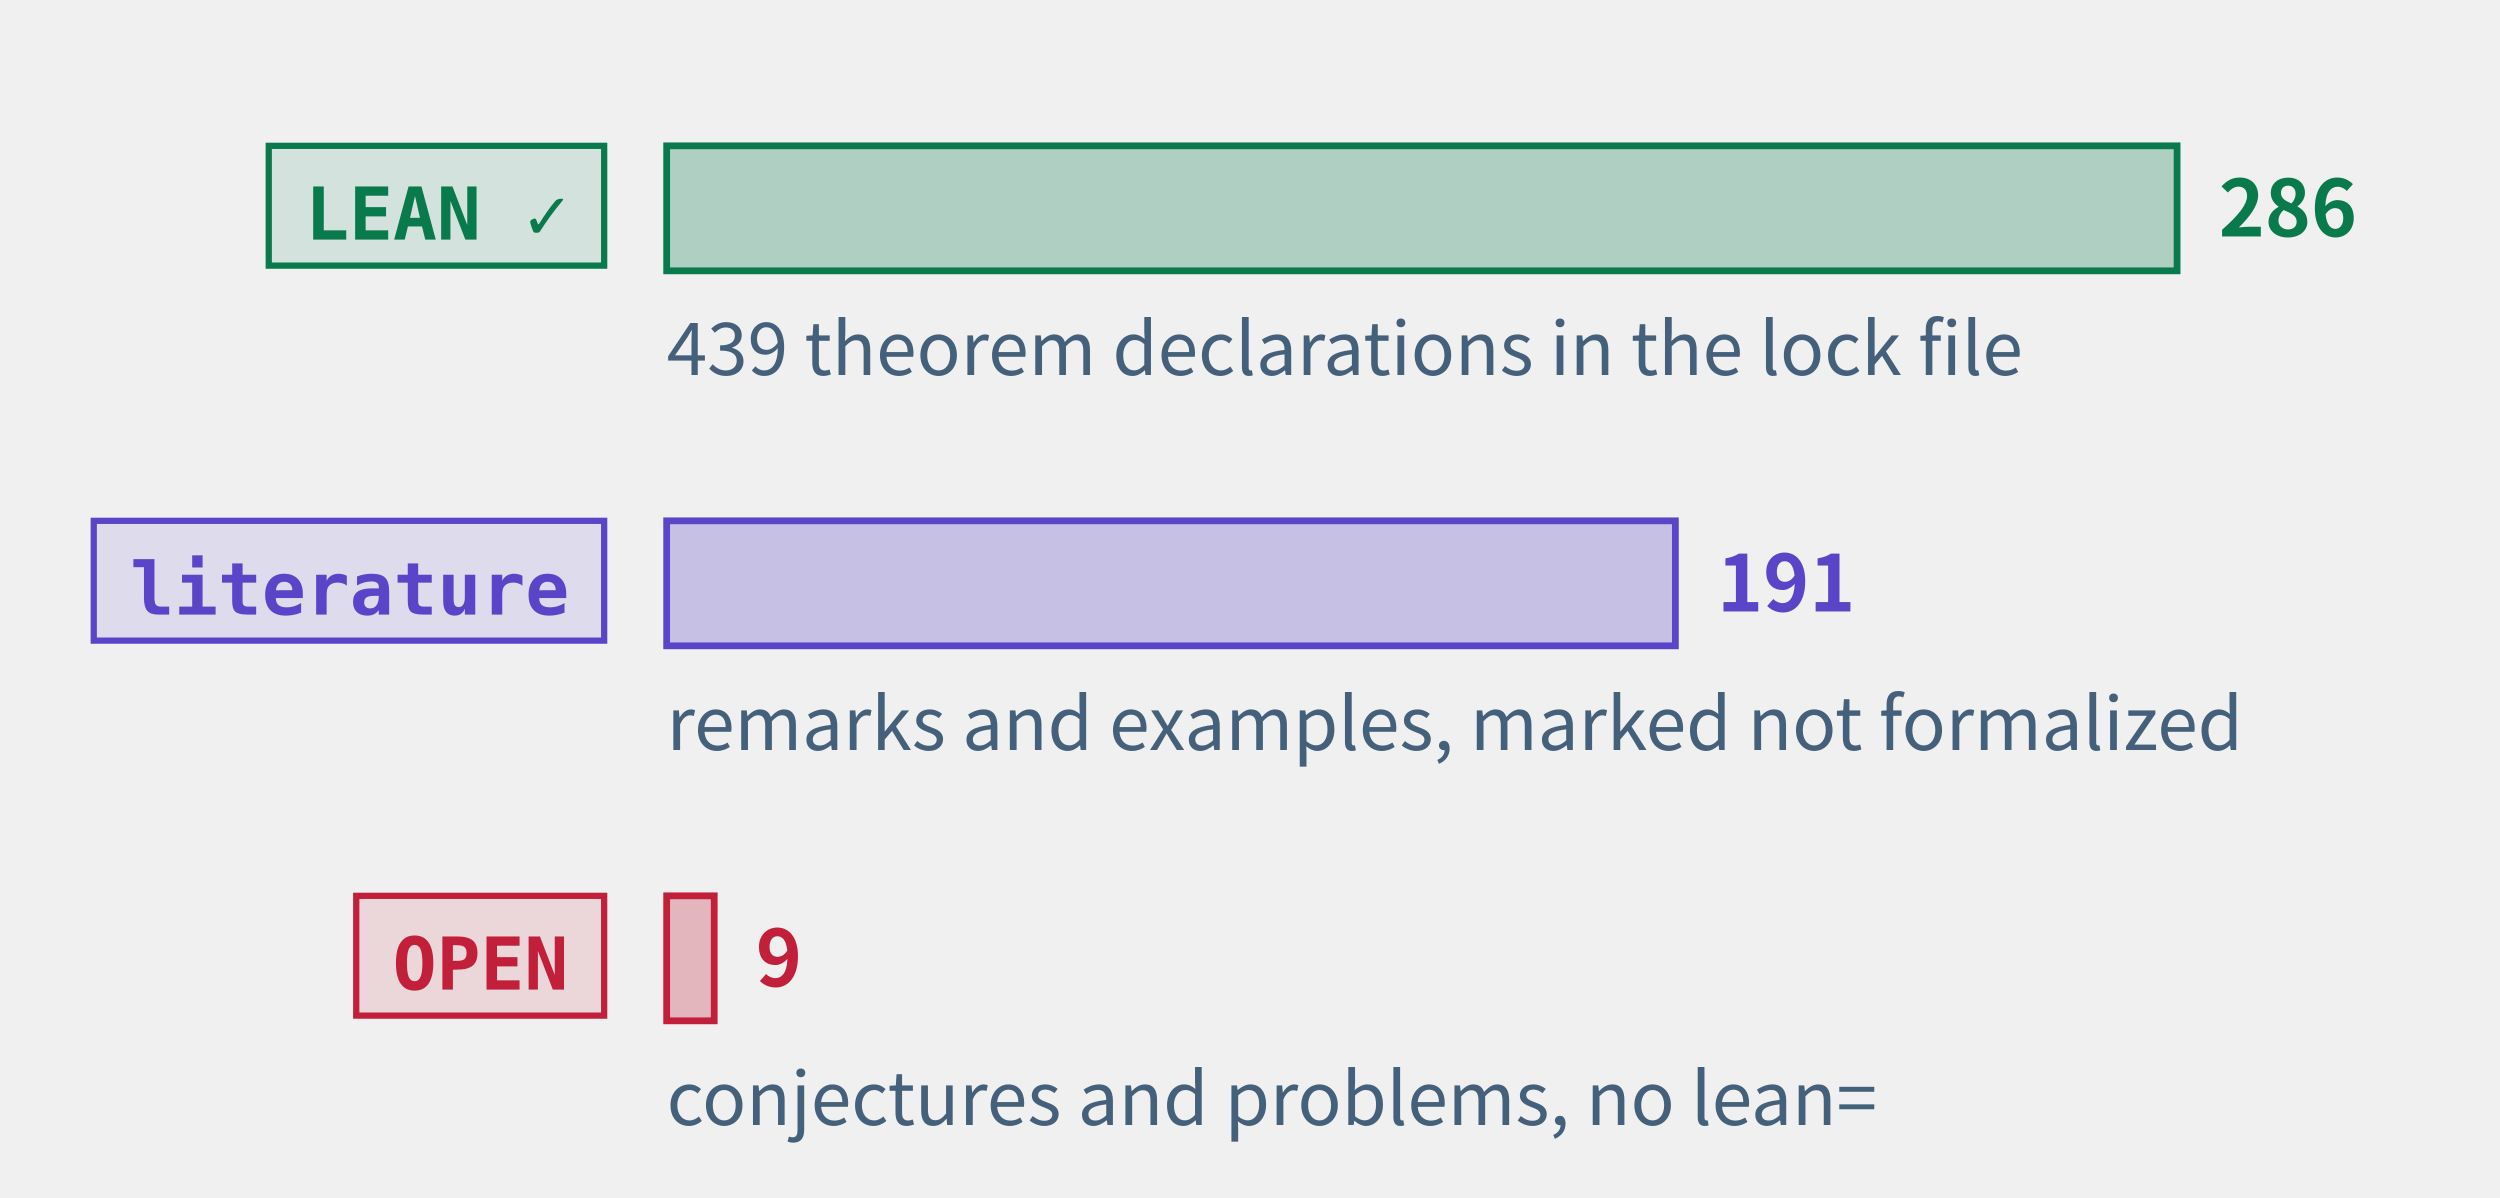
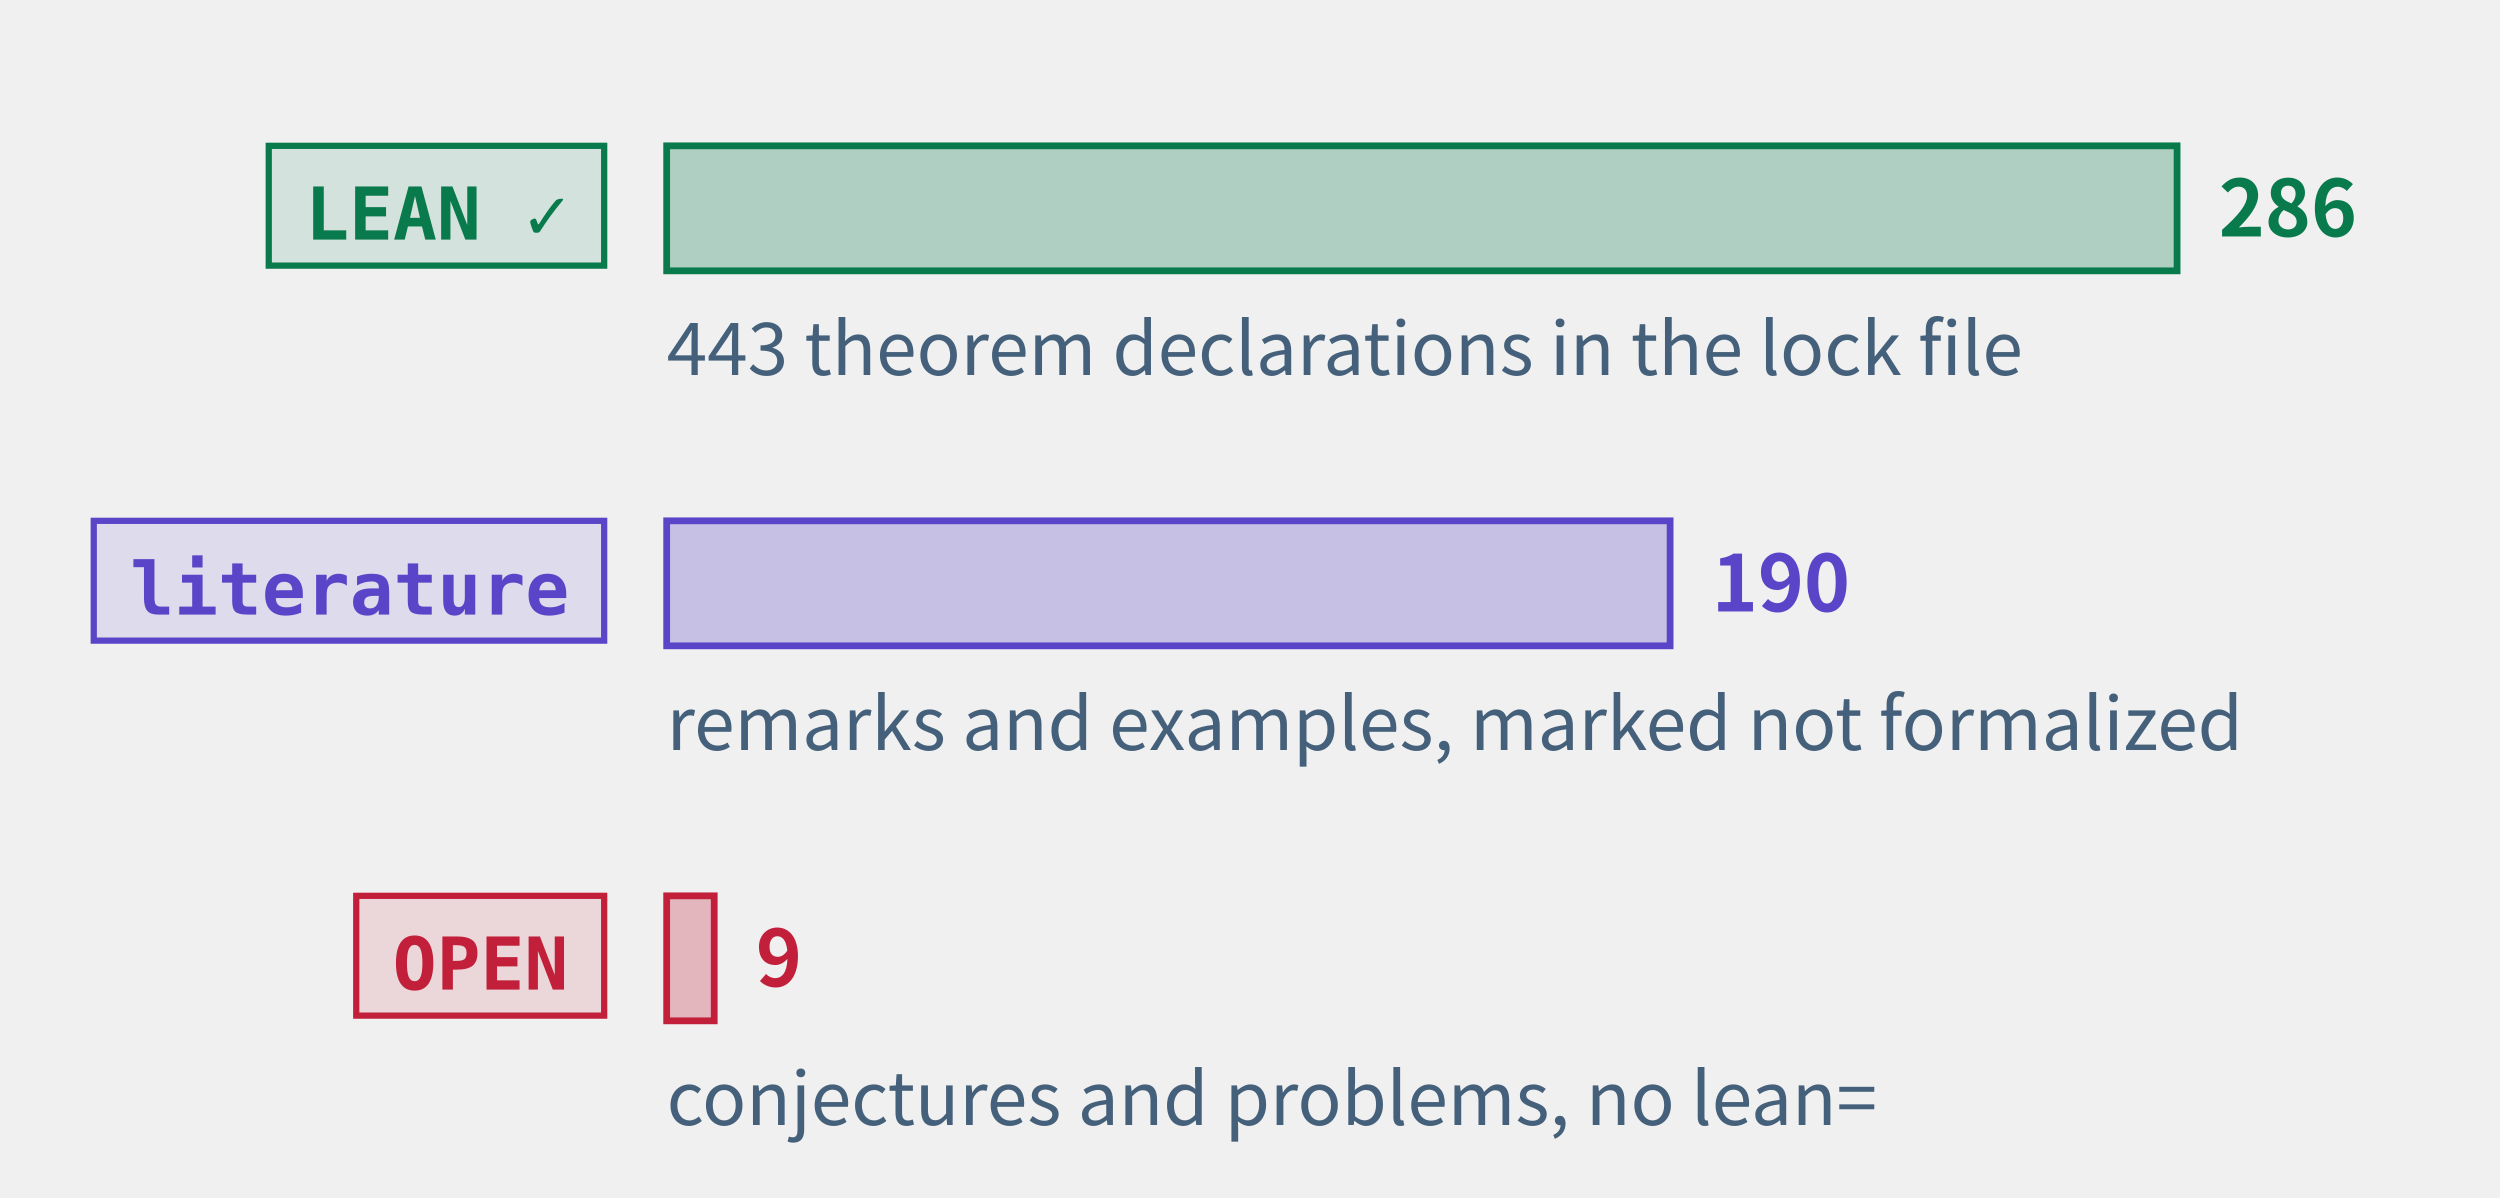
<svg xmlns="http://www.w3.org/2000/svg" class="tr-fig" data-tr-fig="prelude-three-tiers" data-lang="en" viewBox="0 0 480 230" width="480" height="230" font-family="'Noto Sans SC', 'Noto Sans CJK SC', 'Source Sans 3', 'PingFang SC', 'Microsoft YaHei', system-ui, sans-serif" role="img" aria-label="Three bars, each with a tag. The top bar is green, tagged LEAN ✓: the theorems, lemmas, propositions and corollaries with a Lean reference, the longest. The middle bar is violet, tagged “literature”: the remarks and examples marked as literature results. The bottom bar is red, tagged OPEN: the open conjectures and problems, very short. Each bar ends in its count; under the green bar a note gives the number of theorem declarations in the lock file.">
  <style>.ts-ink{stroke:#0b1622}.tf-ink{fill:#0b1622}.ts-dim{stroke:#45607a}.tf-dim{fill:#45607a}.ts-faint{stroke:#9db3c4}.tf-faint{fill:#9db3c4}.ts-edge{stroke:#b9d0dd}.tf-edge{fill:#b9d0dd}.ts-hot{stroke:#5f9bb5}.tf-hot{fill:#5f9bb5}.ts-bg{stroke:#ffffff}.tf-bg{fill:#ffffff}.ts-panel{stroke:#eef5f9}.tf-panel{fill:#eef5f9}.ts-sheet{stroke:#f7fbfd}.tf-sheet{fill:#f7fbfd}.ts-cyan{stroke:#007c8a}.tf-cyan{fill:#007c8a}.ts-magenta{stroke:#b0128f}.tf-magenta{fill:#b0128f}.ts-amber{stroke:#946200}.tf-amber{fill:#946200}.ts-violet{stroke:#5a45c8}.tf-violet{fill:#5a45c8}.ts-ok{stroke:#087a4c}.tf-ok{fill:#087a4c}.ts-warn{stroke:#c21f3a}.tf-warn{fill:#c21f3a}.ts-blue{stroke:#1d5fd0}.tf-blue{fill:#1d5fd0}.ts-orange{stroke:#b85410}.tf-orange{fill:#b85410}.ts-sigma{stroke:#28405a}.tf-sigma{fill:#28405a}@media (prefers-color-scheme:dark){.ts-ink{stroke:#d4efff}.tf-ink{fill:#d4efff}.ts-dim{stroke:#6f8ea5}.tf-dim{fill:#6f8ea5}.ts-faint{stroke:#34506a}.tf-faint{fill:#34506a}.ts-edge{stroke:#143049}.tf-edge{fill:#143049}.ts-hot{stroke:#1f5d7c}.tf-hot{fill:#1f5d7c}.ts-bg{stroke:#03060c}.tf-bg{fill:#03060c}.ts-panel{stroke:#07101b}.tf-panel{fill:#07101b}.ts-sheet{stroke:#050c16}.tf-sheet{fill:#050c16}.ts-cyan{stroke:#19f0ff}.tf-cyan{fill:#19f0ff}.ts-magenta{stroke:#ff2fd0}.tf-magenta{fill:#ff2fd0}.ts-amber{stroke:#ffc83d}.tf-amber{fill:#ffc83d}.ts-violet{stroke:#9d8cff}.tf-violet{fill:#9d8cff}.ts-ok{stroke:#46ffb2}.tf-ok{fill:#46ffb2}.ts-warn{stroke:#ff5064}.tf-warn{fill:#ff5064}.ts-blue{stroke:#2a7bff}.tf-blue{fill:#2a7bff}.ts-orange{stroke:#ff8a3c}.tf-orange{fill:#ff8a3c}.ts-sigma{stroke:#cfe3ff}.tf-sigma{fill:#cfe3ff}}</style>
  <rect x="51.6" y="28" width="64.4" height="23" class="ts-ok tf-ok" stroke-width="1.2" fill-opacity="0.12" />
  <text class="tf-ok tr-fig-mono" x="58.6" y="46" font-size="14" font-family="'JetBrains Mono', 'DejaVu Sans Mono', ui-monospace, Menlo, Consolas, monospace" font-weight="600">LEAN ✓</text>
  <rect x="128" y="28" width="290" height="24" class="ts-ok tf-ok" stroke-width="1.3" fill-opacity="0.28" />
  <text class="tf-ok" x="426" y="45.4" font-size="15" font-weight="600">286</text>
  <rect x="18" y="100" width="98" height="23" class="ts-violet tf-violet" stroke-width="1.2" fill-opacity="0.12" />
  <text class="tf-violet tr-fig-mono" x="25" y="118" font-size="14" font-family="'JetBrains Mono', 'DejaVu Sans Mono', ui-monospace, Menlo, Consolas, monospace" font-weight="600">literature</text>
-   <rect x="128" y="100" width="193.67" height="24" class="ts-violet tf-violet" stroke-width="1.3" fill-opacity="0.28" />
-   <text class="tf-violet" x="329.67" y="117.4" font-size="15" font-weight="600">191</text>
+   <rect x="128" y="100" width="192.66" height="24" class="ts-violet tf-violet" stroke-width="1.3" fill-opacity="0.28" />
+   <text class="tf-violet" x="328.66" y="117.4" font-size="15" font-weight="600">190</text>
  <rect x="68.4" y="172" width="47.6" height="23" class="ts-warn tf-warn" stroke-width="1.2" fill-opacity="0.12" />
  <text class="tf-warn tr-fig-mono" x="75.4" y="190" font-size="14" font-family="'JetBrains Mono', 'DejaVu Sans Mono', ui-monospace, Menlo, Consolas, monospace" font-weight="600">OPEN</text>
  <rect x="128" y="172" width="9.13" height="24" class="ts-warn tf-warn" stroke-width="1.3" fill-opacity="0.28" />
  <text class="tf-warn" x="145.13" y="189.4" font-size="15" font-weight="600">9</text>
-   <text class="tf-dim" x="128" y="72" font-size="14">439 theorem declarations in the lock file</text>
+   <text class="tf-dim" x="128" y="72" font-size="14">443 theorem declarations in the lock file</text>
  <text class="tf-dim" x="128" y="144" font-size="14">remarks and examples, marked not formalized</text>
  <text class="tf-dim" x="128" y="216" font-size="14">conjectures and problems, no lean=</text>
</svg>
